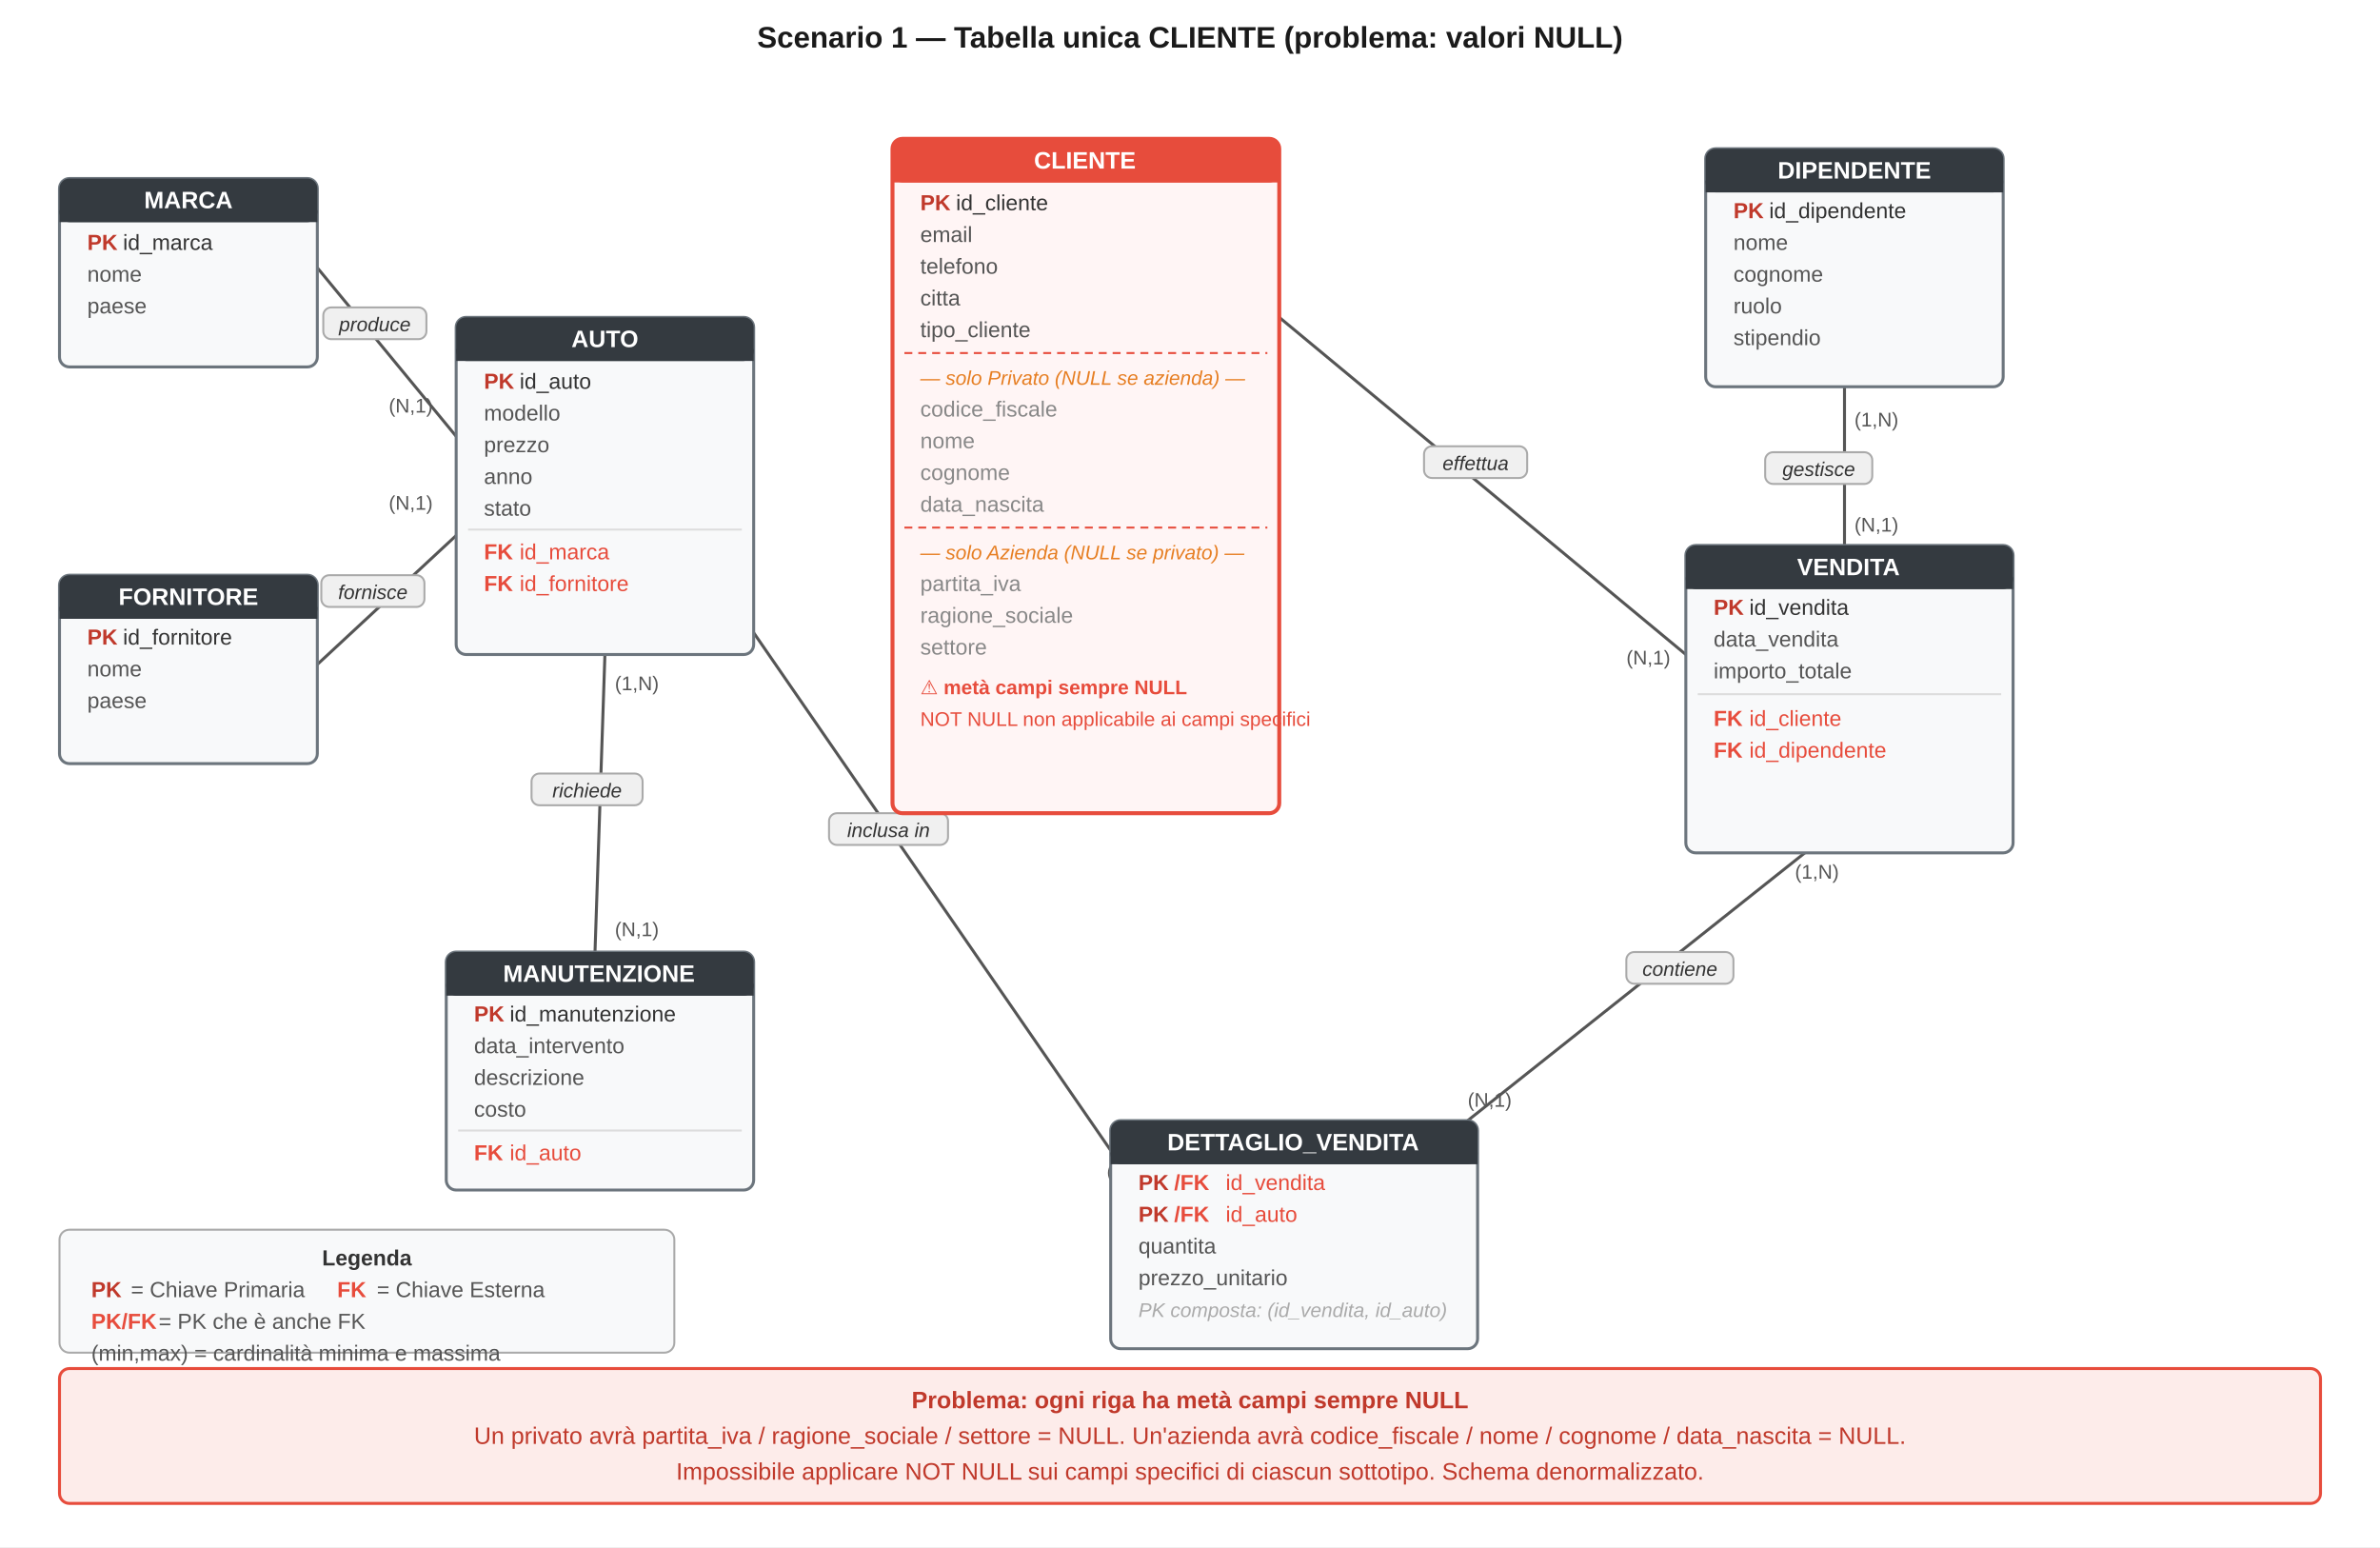
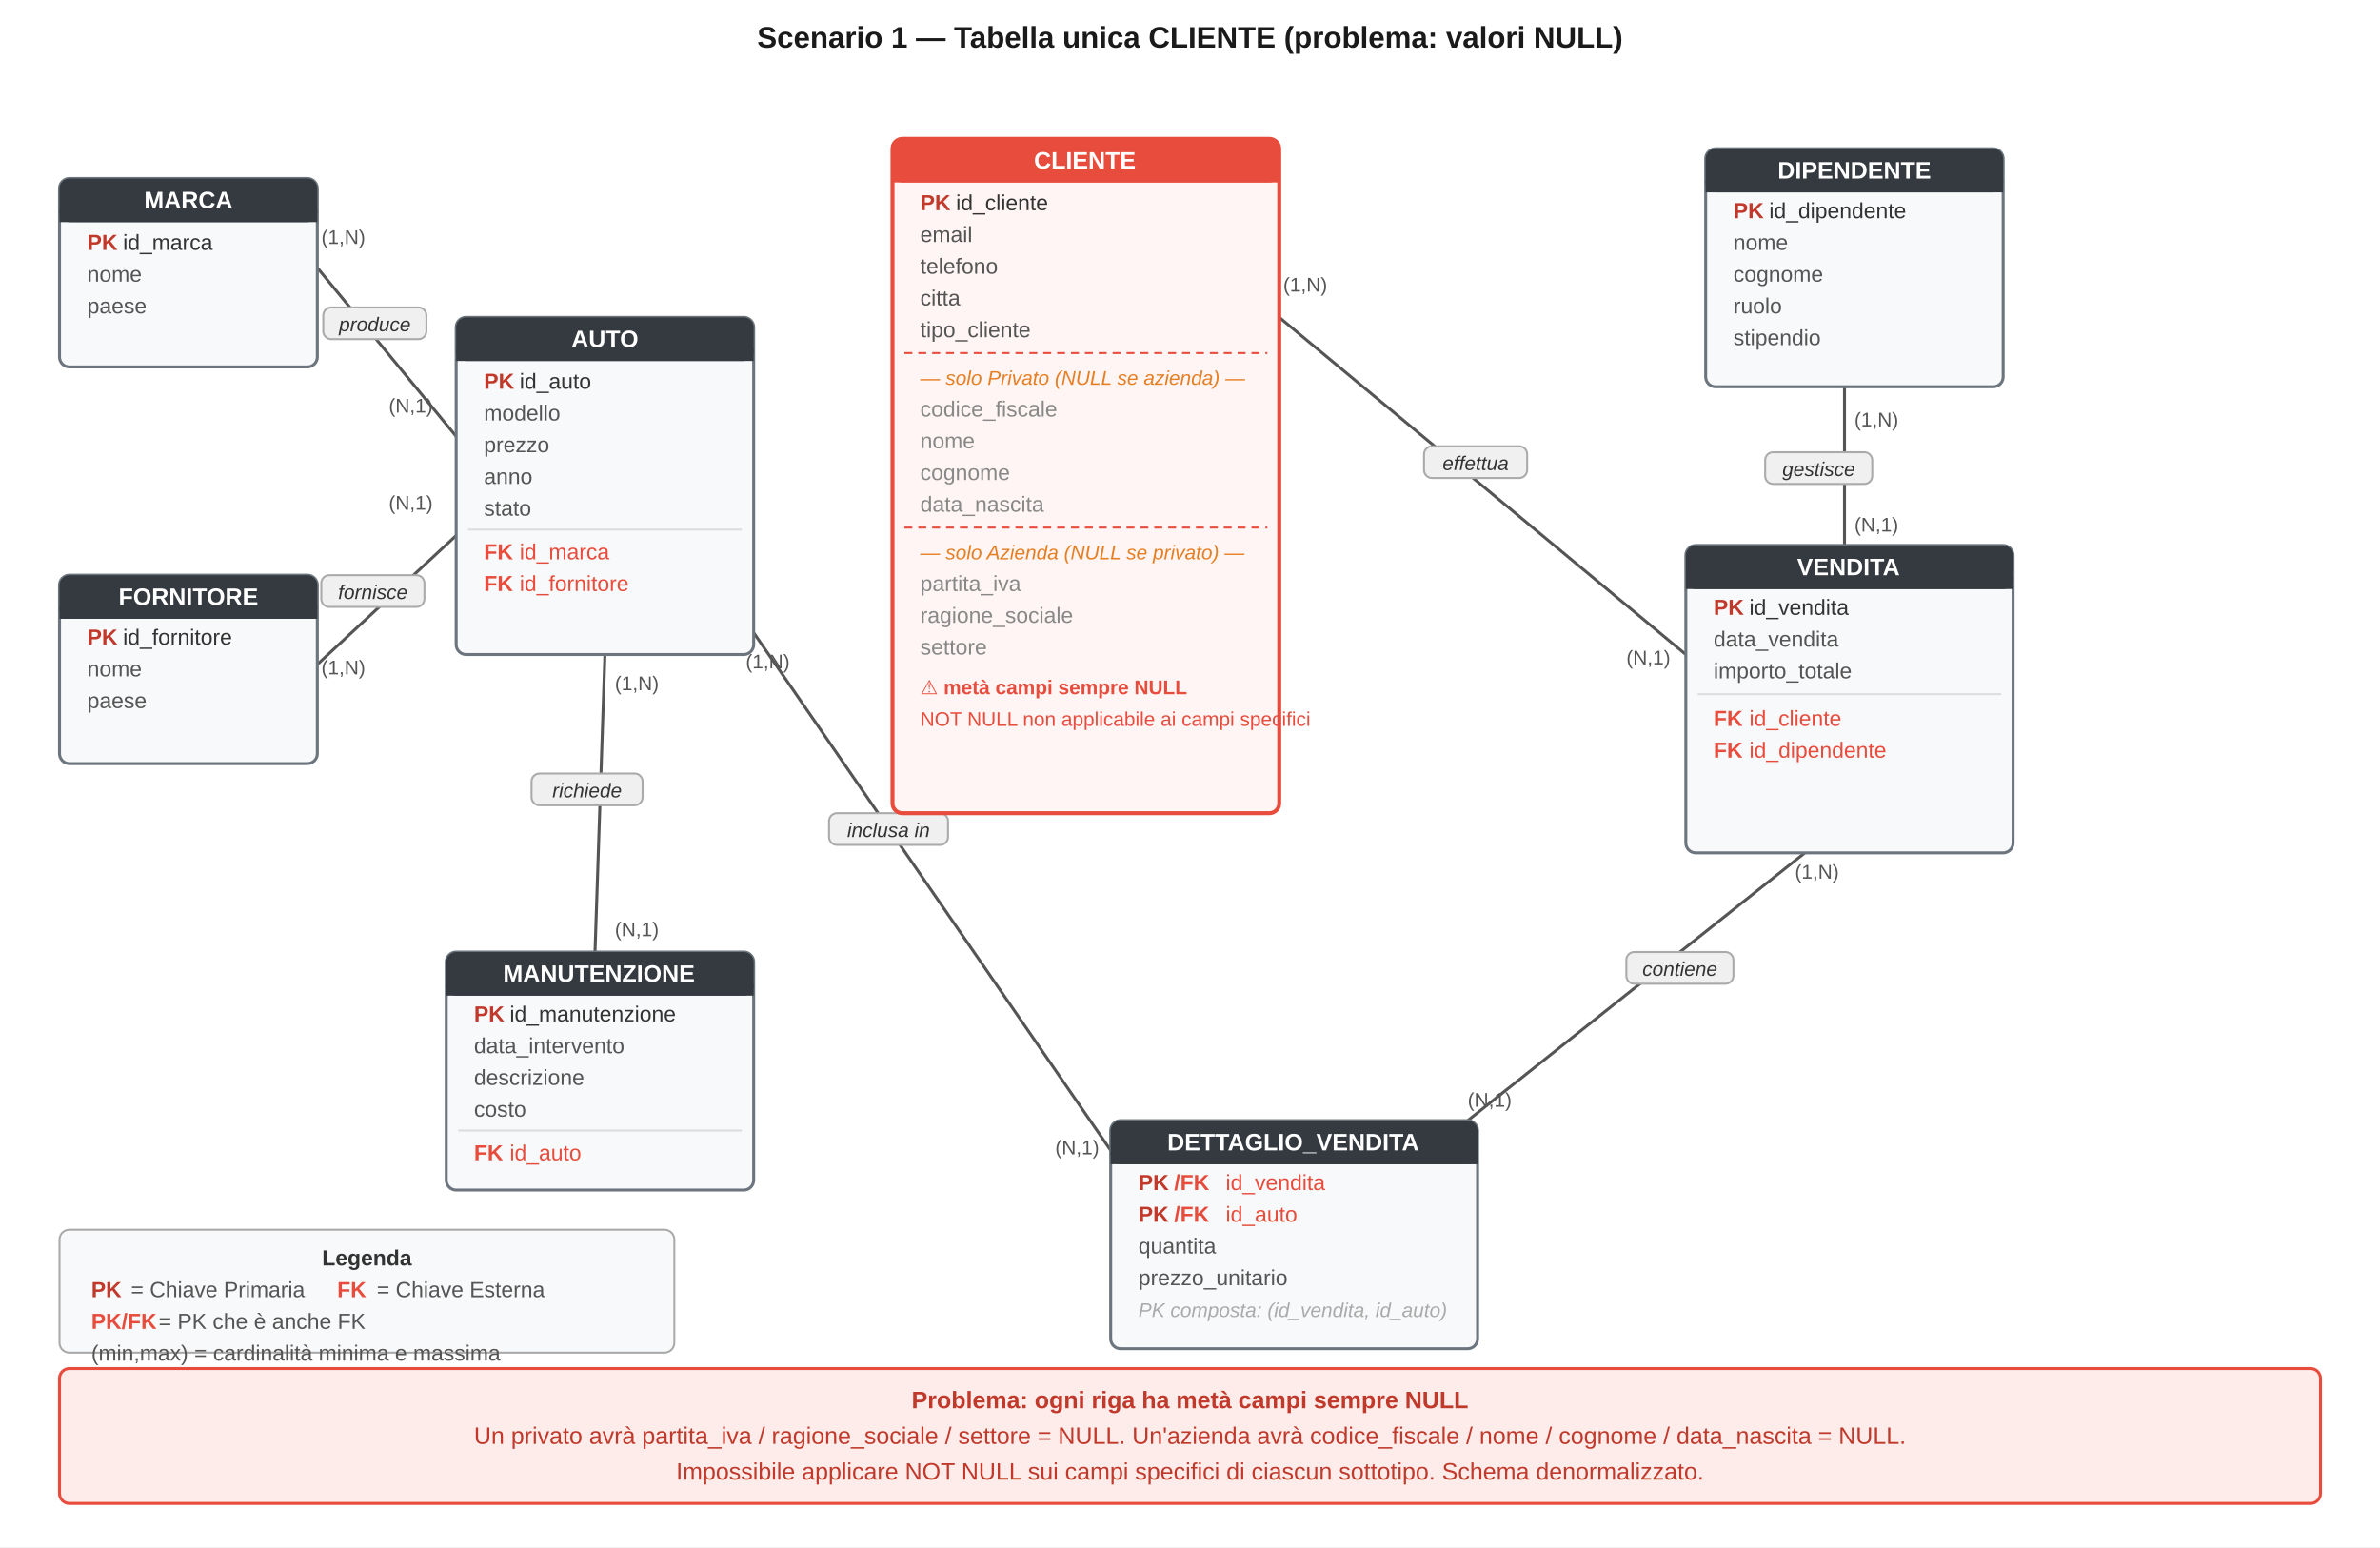
<svg xmlns="http://www.w3.org/2000/svg" viewBox="0 0 1200 780" font-family="Arial, sans-serif" font-size="12">
  <rect width="1200" height="780" fill="white" />
  <text x="600" y="24" text-anchor="middle" font-size="15" font-weight="bold" fill="#1a1a1a">Scenario 1 — Tabella unica CLIENTE (problema: valori NULL)</text>
  <line x1="160" y1="135" x2="230" y2="220" stroke="#555" stroke-width="1.5" />
-   <text x="118" y="130" fill="#555" font-size="10">(1,N)</text>
+   <text x="162" y="123" fill="#555" font-size="10">(1,N)</text>
  <text x="196" y="208" fill="#555" font-size="10">(N,1)</text>
  <rect x="163" y="155" width="52" height="16" rx="4" fill="#f0f0f0" stroke="#aaa" stroke-width="1" />
  <text x="189" y="167" text-anchor="middle" fill="#333" font-size="10" font-style="italic">produce</text>
  <line x1="160" y1="335" x2="230" y2="270" stroke="#555" stroke-width="1.5" />
-   <text x="118" y="348" fill="#555" font-size="10">(1,N)</text>
+   <text x="162" y="340" fill="#555" font-size="10">(1,N)</text>
  <text x="196" y="257" fill="#555" font-size="10">(N,1)</text>
  <rect x="162" y="290" width="52" height="16" rx="4" fill="#f0f0f0" stroke="#aaa" stroke-width="1" />
  <text x="188" y="302" text-anchor="middle" fill="#333" font-size="10" font-style="italic">fornisce</text>
  <line x1="305" y1="330" x2="300" y2="480" stroke="#555" stroke-width="1.5" />
  <text x="310" y="348" fill="#555" font-size="10">(1,N)</text>
  <text x="310" y="472" fill="#555" font-size="10">(N,1)</text>
  <rect x="268" y="390" width="56" height="16" rx="4" fill="#f0f0f0" stroke="#aaa" stroke-width="1" />
  <text x="296" y="402" text-anchor="middle" fill="#333" font-size="10" font-style="italic">richiede</text>
  <line x1="645" y1="160" x2="850" y2="330" stroke="#555" stroke-width="1.5" />
-   <text x="597" y="154" fill="#555" font-size="10">(1,N)</text>
+   <text x="647" y="147" fill="#555" font-size="10">(1,N)</text>
  <text x="820" y="335" fill="#555" font-size="10">(N,1)</text>
  <rect x="718" y="225" width="52" height="16" rx="4" fill="#f0f0f0" stroke="#aaa" stroke-width="1" />
  <text x="744" y="237" text-anchor="middle" fill="#333" font-size="10" font-style="italic">effettua</text>
  <line x1="930" y1="195" x2="930" y2="275" stroke="#555" stroke-width="1.5" />
  <text x="935" y="215" fill="#555" font-size="10">(1,N)</text>
  <text x="935" y="268" fill="#555" font-size="10">(N,1)</text>
  <rect x="890" y="228" width="54" height="16" rx="4" fill="#f0f0f0" stroke="#aaa" stroke-width="1" />
  <text x="917" y="240" text-anchor="middle" fill="#333" font-size="10" font-style="italic">gestisce</text>
  <line x1="910" y1="430" x2="740" y2="565" stroke="#555" stroke-width="1.5" />
  <text x="905" y="443" fill="#555" font-size="10">(1,N)</text>
  <text x="740" y="558" fill="#555" font-size="10">(N,1)</text>
  <rect x="820" y="480" width="54" height="16" rx="4" fill="#f0f0f0" stroke="#aaa" stroke-width="1" />
  <text x="847" y="492" text-anchor="middle" fill="#333" font-size="10" font-style="italic">contiene</text>
  <line x1="360" y1="290" x2="560" y2="580" stroke="#555" stroke-width="1.5" />
-   <text x="342" y="286" fill="#555" font-size="10">(1,N)</text>
-   <text x="558" y="594" fill="#555" font-size="10">(N,1)</text>
+   <text x="376" y="337" fill="#555" font-size="10">(1,N)</text>
+   <text x="532" y="582" fill="#555" font-size="10">(N,1)</text>
  <rect x="418" y="410" width="60" height="16" rx="4" fill="#f0f0f0" stroke="#aaa" stroke-width="1" />
  <text x="448" y="422" text-anchor="middle" fill="#333" font-size="10" font-style="italic">inclusa in</text>
  <rect x="30" y="90" width="130" height="95" rx="5" fill="#f8f9fa" stroke="#6c757d" stroke-width="1.5" />
  <rect x="30" y="90" width="130" height="22" rx="5" fill="#343a40" />
  <rect x="30" y="106" width="130" height="6" fill="#343a40" />
  <text x="95" y="105" text-anchor="middle" fill="white" font-weight="bold" font-size="12">MARCA</text>
  <text x="44" y="126" fill="#c0392b" font-size="11" font-weight="bold">PK</text>
  <text x="62" y="126" fill="#333" font-size="11">id_marca</text>
  <text x="44" y="142" fill="#555" font-size="11">   nome</text>
  <text x="44" y="158" fill="#555" font-size="11">   paese</text>
  <rect x="30" y="290" width="130" height="95" rx="5" fill="#f8f9fa" stroke="#6c757d" stroke-width="1.5" />
  <rect x="30" y="290" width="130" height="22" rx="5" fill="#343a40" />
  <rect x="30" y="306" width="130" height="6" fill="#343a40" />
  <text x="95" y="305" text-anchor="middle" fill="white" font-weight="bold" font-size="12">FORNITORE</text>
  <text x="44" y="325" fill="#c0392b" font-size="11" font-weight="bold">PK</text>
  <text x="62" y="325" fill="#333" font-size="11">id_fornitore</text>
  <text x="44" y="341" fill="#555" font-size="11">   nome</text>
  <text x="44" y="357" fill="#555" font-size="11">   paese</text>
  <rect x="230" y="160" width="150" height="170" rx="5" fill="#f8f9fa" stroke="#6c757d" stroke-width="1.5" />
  <rect x="230" y="160" width="150" height="22" rx="5" fill="#343a40" />
  <rect x="230" y="176" width="150" height="6" fill="#343a40" />
  <text x="305" y="175" text-anchor="middle" fill="white" font-weight="bold" font-size="12">AUTO</text>
  <text x="244" y="196" fill="#c0392b" font-size="11" font-weight="bold">PK</text>
  <text x="262" y="196" fill="#333" font-size="11">id_auto</text>
  <text x="244" y="212" fill="#555" font-size="11">   modello</text>
  <text x="244" y="228" fill="#555" font-size="11">   prezzo</text>
  <text x="244" y="244" fill="#555" font-size="11">   anno</text>
  <text x="244" y="260" fill="#555" font-size="11">   stato</text>
  <line x1="236" y1="267" x2="374" y2="267" stroke="#ddd" stroke-width="1" />
  <text x="244" y="282" fill="#e74c3c" font-size="11" font-weight="bold">FK</text>
  <text x="262" y="282" fill="#e74c3c" font-size="11">id_marca</text>
  <text x="244" y="298" fill="#e74c3c" font-size="11" font-weight="bold">FK</text>
  <text x="262" y="298" fill="#e74c3c" font-size="11">id_fornitore</text>
  <rect x="450" y="70" width="195" height="340" rx="5" fill="#fff5f5" stroke="#e74c3c" stroke-width="2" />
  <rect x="450" y="70" width="195" height="22" rx="5" fill="#e74c3c" />
  <rect x="450" y="86" width="195" height="6" fill="#e74c3c" />
  <text x="547" y="85" text-anchor="middle" fill="white" font-weight="bold" font-size="12">CLIENTE</text>
  <text x="464" y="106" fill="#c0392b" font-size="11" font-weight="bold">PK</text>
  <text x="482" y="106" fill="#333" font-size="11">id_cliente</text>
  <text x="464" y="122" fill="#555" font-size="11">   email</text>
  <text x="464" y="138" fill="#555" font-size="11">   telefono</text>
  <text x="464" y="154" fill="#555" font-size="11">   citta</text>
  <text x="464" y="170" fill="#555" font-size="11">   tipo_cliente</text>
  <line x1="456" y1="178" x2="639" y2="178" stroke="#e74c3c" stroke-dasharray="4,3" stroke-width="1" />
  <text x="464" y="194" fill="#e67e22" font-size="10" font-style="italic">— solo Privato (NULL se azienda) —</text>
  <text x="464" y="210" fill="#888" font-size="11">   codice_fiscale</text>
  <text x="464" y="226" fill="#888" font-size="11">   nome</text>
  <text x="464" y="242" fill="#888" font-size="11">   cognome</text>
  <text x="464" y="258" fill="#888" font-size="11">   data_nascita</text>
  <line x1="456" y1="266" x2="639" y2="266" stroke="#e74c3c" stroke-dasharray="4,3" stroke-width="1" />
  <text x="464" y="282" fill="#e67e22" font-size="10" font-style="italic">— solo Azienda (NULL se privato) —</text>
  <text x="464" y="298" fill="#888" font-size="11">   partita_iva</text>
  <text x="464" y="314" fill="#888" font-size="11">   ragione_sociale</text>
  <text x="464" y="330" fill="#888" font-size="11">   settore</text>
  <text x="464" y="350" fill="#e74c3c" font-size="10" font-weight="bold">⚠ metà campi sempre NULL</text>
  <text x="464" y="366" fill="#e74c3c" font-size="10">NOT NULL non applicabile ai campi specifici</text>
  <rect x="860" y="75" width="150" height="120" rx="5" fill="#f8f9fa" stroke="#6c757d" stroke-width="1.5" />
  <rect x="860" y="75" width="150" height="22" rx="5" fill="#343a40" />
  <rect x="860" y="91" width="150" height="6" fill="#343a40" />
  <text x="935" y="90" text-anchor="middle" fill="white" font-weight="bold" font-size="12">DIPENDENTE</text>
  <text x="874" y="110" fill="#c0392b" font-size="11" font-weight="bold">PK</text>
  <text x="892" y="110" fill="#333" font-size="11">id_dipendente</text>
  <text x="874" y="126" fill="#555" font-size="11">   nome</text>
  <text x="874" y="142" fill="#555" font-size="11">   cognome</text>
  <text x="874" y="158" fill="#555" font-size="11">   ruolo</text>
  <text x="874" y="174" fill="#555" font-size="11">   stipendio</text>
  <rect x="850" y="275" width="165" height="155" rx="5" fill="#f8f9fa" stroke="#6c757d" stroke-width="1.5" />
  <rect x="850" y="275" width="165" height="22" rx="5" fill="#343a40" />
  <rect x="850" y="291" width="165" height="6" fill="#343a40" />
  <text x="932" y="290" text-anchor="middle" fill="white" font-weight="bold" font-size="12">VENDITA</text>
  <text x="864" y="310" fill="#c0392b" font-size="11" font-weight="bold">PK</text>
  <text x="882" y="310" fill="#333" font-size="11">id_vendita</text>
  <text x="864" y="326" fill="#555" font-size="11">   data_vendita</text>
  <text x="864" y="342" fill="#555" font-size="11">   importo_totale</text>
  <line x1="856" y1="350" x2="1009" y2="350" stroke="#ddd" stroke-width="1" />
  <text x="864" y="366" fill="#e74c3c" font-size="11" font-weight="bold">FK</text>
  <text x="882" y="366" fill="#e74c3c" font-size="11">id_cliente</text>
  <text x="864" y="382" fill="#e74c3c" font-size="11" font-weight="bold">FK</text>
  <text x="882" y="382" fill="#e74c3c" font-size="11">id_dipendente</text>
  <rect x="225" y="480" width="155" height="120" rx="5" fill="#f8f9fa" stroke="#6c757d" stroke-width="1.5" />
  <rect x="225" y="480" width="155" height="22" rx="5" fill="#343a40" />
  <rect x="225" y="496" width="155" height="6" fill="#343a40" />
  <text x="302" y="495" text-anchor="middle" fill="white" font-weight="bold" font-size="12">MANUTENZIONE</text>
  <text x="239" y="515" fill="#c0392b" font-size="11" font-weight="bold">PK</text>
  <text x="257" y="515" fill="#333" font-size="11">id_manutenzione</text>
  <text x="239" y="531" fill="#555" font-size="11">   data_intervento</text>
  <text x="239" y="547" fill="#555" font-size="11">   descrizione</text>
  <text x="239" y="563" fill="#555" font-size="11">   costo</text>
  <line x1="231" y1="570" x2="374" y2="570" stroke="#ddd" stroke-width="1" />
  <text x="239" y="585" fill="#e74c3c" font-size="11" font-weight="bold">FK</text>
  <text x="257" y="585" fill="#e74c3c" font-size="11">id_auto</text>
  <rect x="560" y="565" width="185" height="115" rx="5" fill="#f8f9fa" stroke="#6c757d" stroke-width="1.5" />
  <rect x="560" y="565" width="185" height="22" rx="5" fill="#343a40" />
  <rect x="560" y="581" width="185" height="6" fill="#343a40" />
  <text x="652" y="580" text-anchor="middle" fill="white" font-weight="bold" font-size="12">DETTAGLIO_VENDITA</text>
  <text x="574" y="600" fill="#c0392b" font-size="11" font-weight="bold">PK</text>
  <text x="592" y="600" fill="#e74c3c" font-size="11" font-weight="bold">/FK</text>
  <text x="618" y="600" fill="#e74c3c" font-size="11">id_vendita</text>
  <text x="574" y="616" fill="#c0392b" font-size="11" font-weight="bold">PK</text>
  <text x="592" y="616" fill="#e74c3c" font-size="11" font-weight="bold">/FK</text>
  <text x="618" y="616" fill="#e74c3c" font-size="11">id_auto</text>
  <text x="574" y="632" fill="#555" font-size="11">   quantita</text>
  <text x="574" y="648" fill="#555" font-size="11">   prezzo_unitario</text>
  <text x="574" y="664" fill="#aaa" font-size="10" font-style="italic">PK composta: (id_vendita, id_auto)</text>
  <rect x="30" y="690" width="1140" height="68" rx="5" fill="#fdecea" stroke="#e74c3c" stroke-width="1.5" />
  <text x="600" y="710" text-anchor="middle" fill="#c0392b" font-size="12" font-weight="bold">Problema: ogni riga ha metà campi sempre NULL</text>
  <text x="600" y="728" text-anchor="middle" fill="#c0392b" font-size="12">Un privato avrà partita_iva / ragione_sociale / settore = NULL. Un'azienda avrà codice_fiscale / nome / cognome / data_nascita = NULL.</text>
  <text x="600" y="746" text-anchor="middle" fill="#c0392b" font-size="12">Impossibile applicare NOT NULL sui campi specifici di ciascun sottotipo. Schema denormalizzato.</text>
  <rect x="30" y="620" width="310" height="62" rx="5" fill="#f8f9fa" stroke="#aaa" stroke-width="1" />
  <text x="185" y="638" text-anchor="middle" fill="#333" font-size="11" font-weight="bold">Legenda</text>
  <text x="46" y="654" fill="#c0392b" font-size="11" font-weight="bold">PK</text>
  <text x="66" y="654" fill="#555" font-size="11">= Chiave Primaria</text>
  <text x="170" y="654" fill="#e74c3c" font-size="11" font-weight="bold">FK</text>
  <text x="190" y="654" fill="#555" font-size="11">= Chiave Esterna</text>
  <text x="46" y="670" fill="#e74c3c" font-size="11" font-weight="bold">PK/FK</text>
  <text x="80" y="670" fill="#555" font-size="11">= PK che è anche FK</text>
  <text x="46" y="686" fill="#555" font-size="11">(min,max) = cardinalità minima e massima</text>
</svg>
